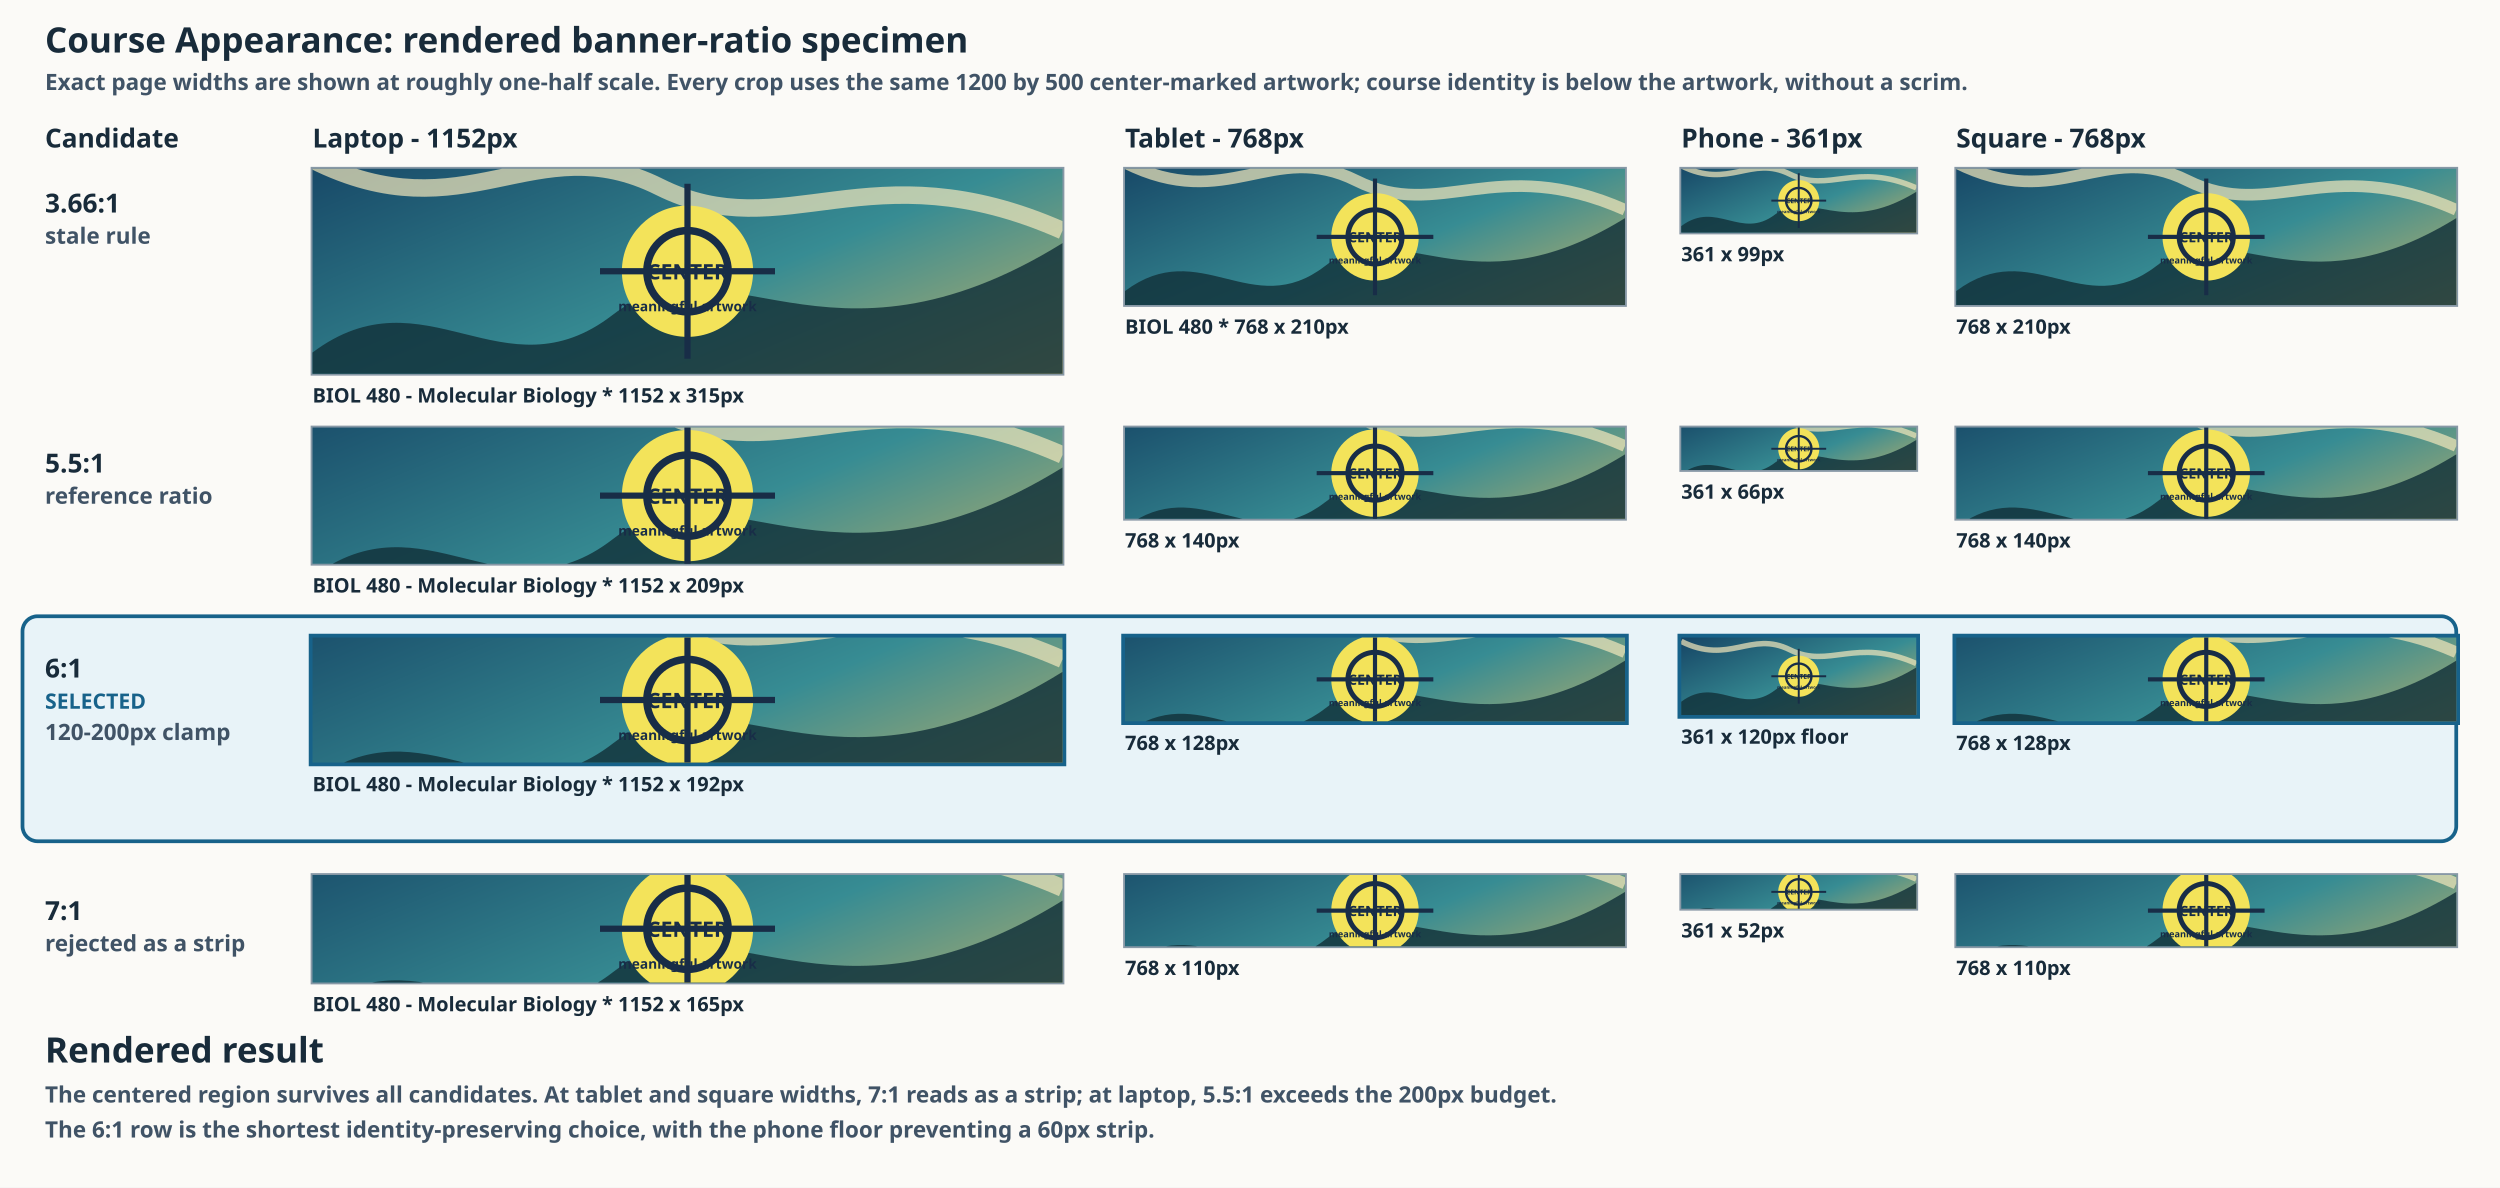
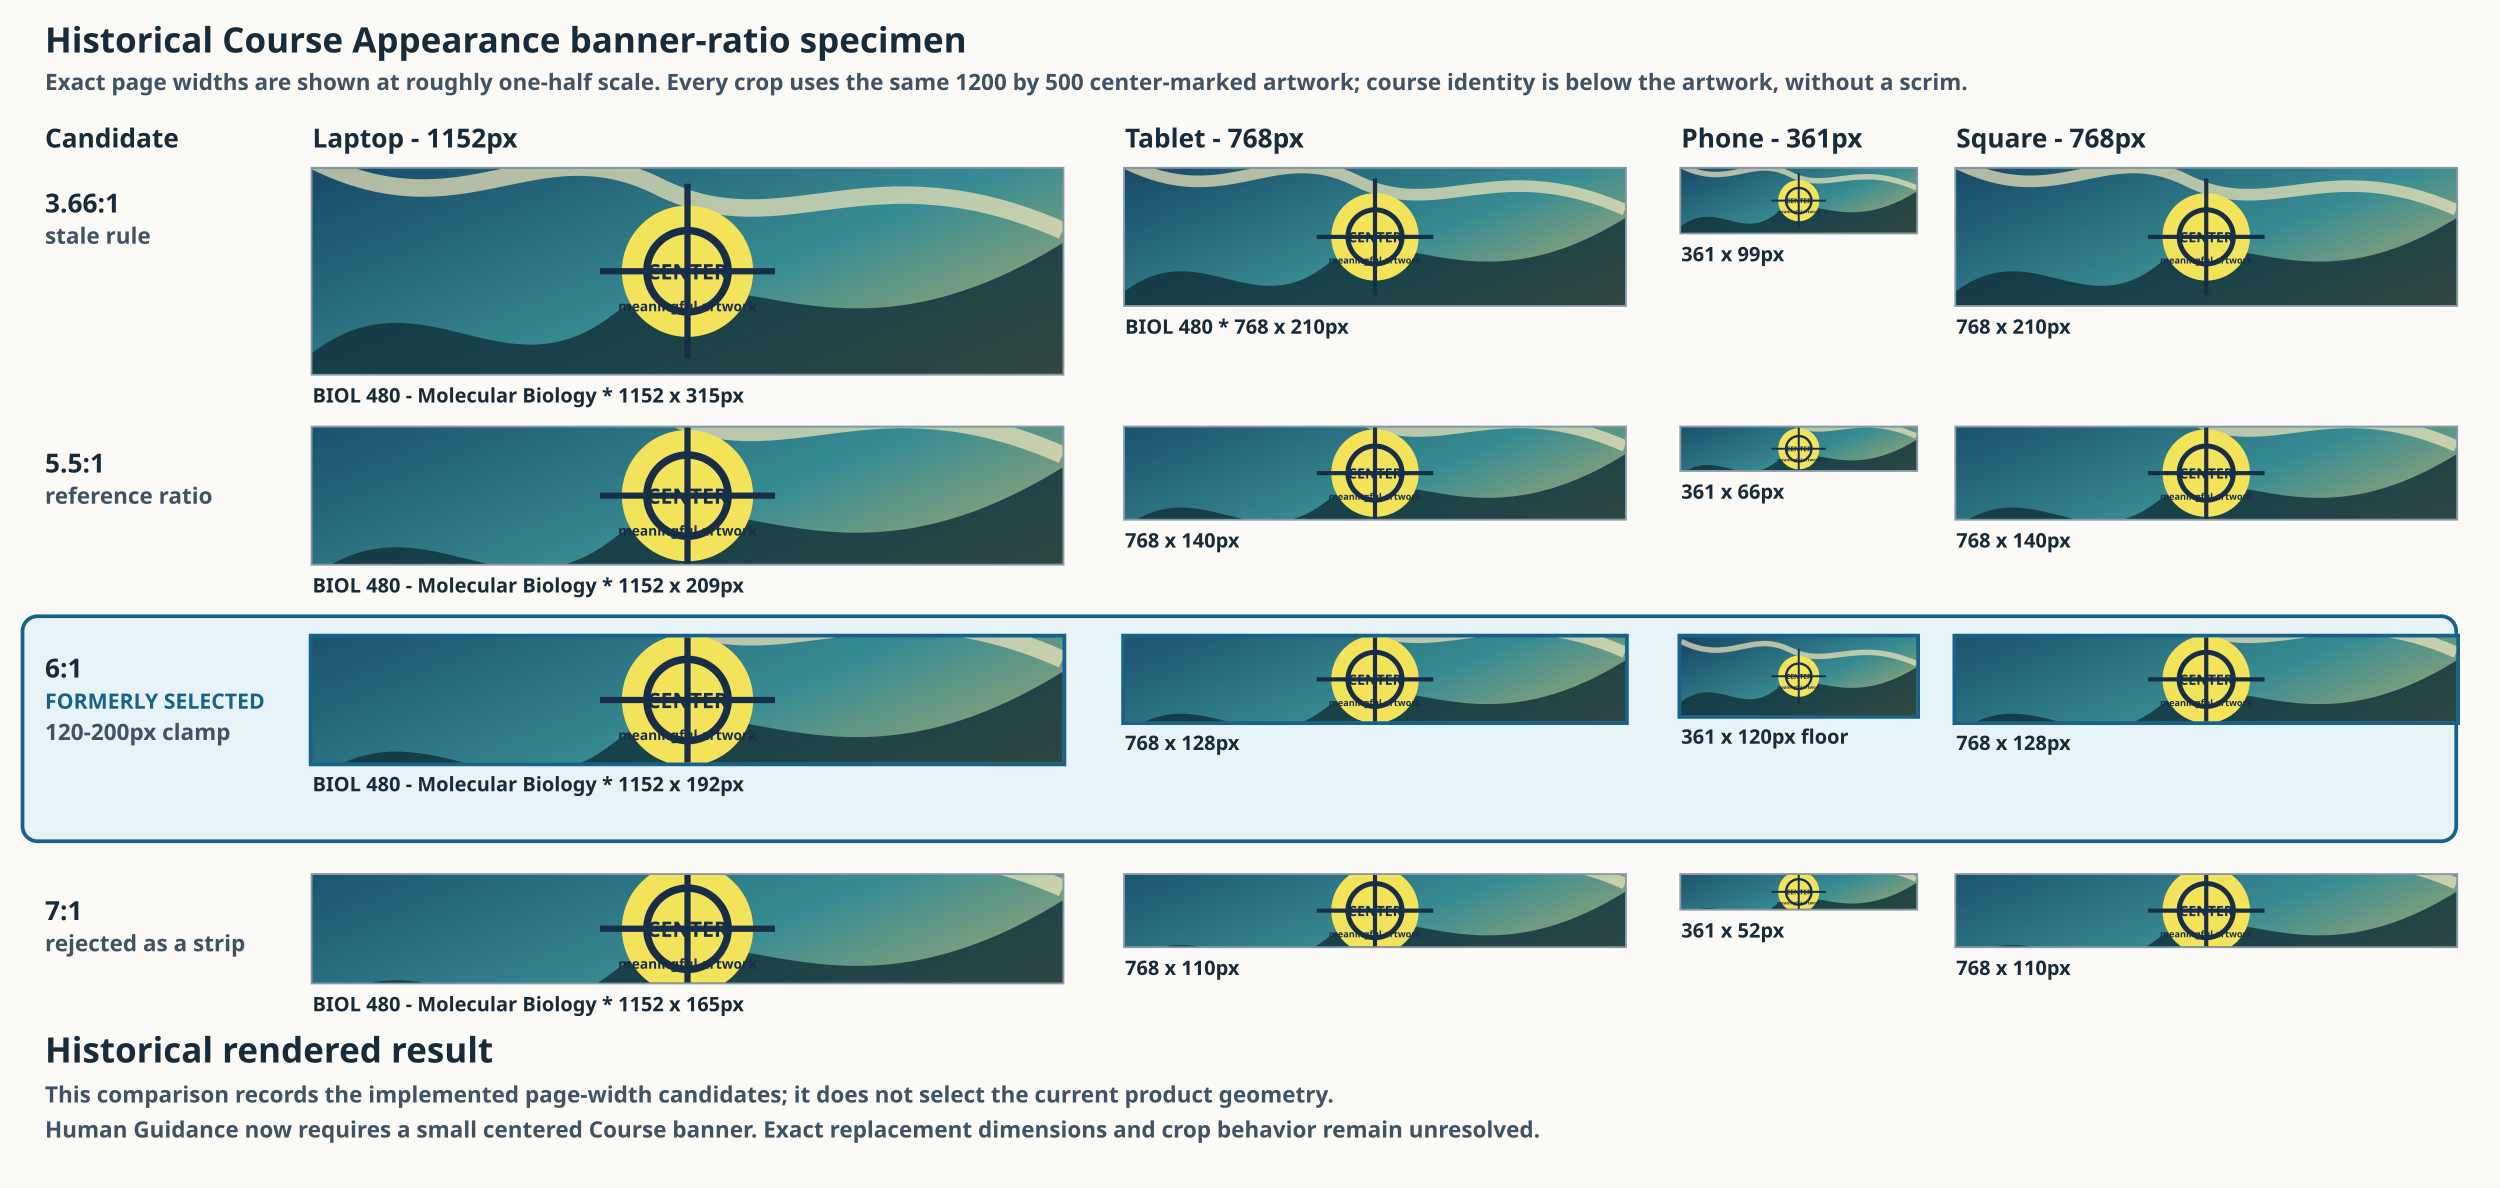
<svg xmlns="http://www.w3.org/2000/svg" width="2000" height="950" viewBox="0 0 2000 950" role="img" aria-labelledby="title desc">
  <defs>
    <linearGradient id="art-bg" x1="0" x2="1" y1="0" y2="1">
      <stop stop-color="#123d60" />
      <stop offset=".55" stop-color="#378c93" />
      <stop offset="1" stop-color="#e1b95b" />
    </linearGradient>
    <g id="art">
      <rect width="1200" height="500" fill="url(#art-bg)" />
      <path d="M0 380 C180 245 305 455 480 320 S820 440 1200 205 V500 H0Z" fill="#12313a" fill-opacity=".82" />
      <path d="M0 72 C245 195 355 15 555 115 S890 48 1200 185" fill="none" stroke="#f2e7bb" stroke-opacity=".7" stroke-width="28" />
      <circle cx="600" cy="250" r="105" fill="#f3e35a" />
      <circle cx="600" cy="250" r="65" fill="none" stroke="#182d47" stroke-width="12" />
      <path d="M600 110 V390 M460 250 H740" stroke="#182d47" stroke-width="10" />
      <text x="600" y="263" text-anchor="middle" fill="#182d47" font-family="system-ui, sans-serif" font-size="34" font-weight="800">CENTER</text>
      <text x="600" y="314" text-anchor="middle" fill="#182d47" font-family="system-ui, sans-serif" font-size="22" font-weight="700">meaningful artwork</text>
    </g>
    <style>
      .h { fill:#182b3a; font-family:system-ui,sans-serif; font-size:28px; font-weight:800 } .s { fill:#405366; font-family:system-ui,sans-serif; font-size:18px; font-weight:650 } .c { fill:#182b3a; font-family:system-ui,sans-serif; font-size:21px; font-weight:800 } .o { fill:#182b3a; font-family:system-ui,sans-serif; font-size:16px; font-weight:760 } .sel { fill:#17628a; font-family:system-ui,sans-serif; font-size:17px; font-weight:800 } .f { fill:#fff;stroke:#8798a6;stroke-width:3 } .sf { fill:#fff;stroke:#17628a;stroke-width:6 }
    </style>
  </defs>
  <rect width="2000" height="950" fill="#fbfaf7" />
-   <text x="36" y="42" class="h">Course Appearance: rendered banner-ratio specimen</text>
+   <text x="36" y="42" class="h">Historical Course Appearance banner-ratio specimen</text>
  <text x="36" y="72" class="s">Exact page widths are shown at roughly one-half scale. Every crop uses the same 1200 by 500 center-marked artwork; course identity is below the artwork, without a scrim.</text>
  <text x="36" y="118" class="c">Candidate</text>
  <text x="250" y="118" class="c">Laptop - 1152px</text>
  <text x="900" y="118" class="c">Tablet - 768px</text>
  <text x="1345" y="118" class="c">Phone - 361px</text>
  <text x="1565" y="118" class="c">Square - 768px</text>
  <text x="36" y="170" class="c">3.66:1</text>
  <text x="36" y="195" class="s">stale rule</text>
  <g transform="translate(250 135)">
    <rect class="f" width="600" height="164" />
    <svg width="600" height="164" viewBox="0 0 1200 500" preserveAspectRatio="xMidYMid slice">
      <use href="#art" />
    </svg>
    <text y="187" class="o">BIOL 480 - Molecular Biology * 1152 x 315px</text>
  </g>
  <g transform="translate(900 135)">
    <rect class="f" width="400" height="109" />
    <svg width="400" height="109" viewBox="0 0 1200 500" preserveAspectRatio="xMidYMid slice">
      <use href="#art" />
    </svg>
    <text y="132" class="o">BIOL 480 * 768 x 210px</text>
  </g>
  <g transform="translate(1345 135)">
    <rect class="f" width="188" height="51" />
    <svg width="188" height="51" viewBox="0 0 1200 500" preserveAspectRatio="xMidYMid slice">
      <use href="#art" />
    </svg>
    <text y="74" class="o">361 x 99px</text>
  </g>
  <g transform="translate(1565 135)">
    <rect class="f" width="400" height="109" />
    <svg width="400" height="109" viewBox="0 0 1200 500" preserveAspectRatio="xMidYMid slice">
      <use href="#art" />
    </svg>
    <text y="132" class="o">768 x 210px</text>
  </g>
  <text x="36" y="378" class="c">5.5:1</text>
  <text x="36" y="403" class="s">reference ratio</text>
  <g transform="translate(250 342)">
    <rect class="f" width="600" height="109" />
    <svg width="600" height="109" viewBox="0 0 1200 500" preserveAspectRatio="xMidYMid slice">
      <use href="#art" />
    </svg>
    <text y="132" class="o">BIOL 480 - Molecular Biology * 1152 x 209px</text>
  </g>
  <g transform="translate(900 342)">
    <rect class="f" width="400" height="73" />
    <svg width="400" height="73" viewBox="0 0 1200 500" preserveAspectRatio="xMidYMid slice">
      <use href="#art" />
    </svg>
    <text y="96" class="o">768 x 140px</text>
  </g>
  <g transform="translate(1345 342)">
    <rect class="f" width="188" height="34" />
    <svg width="188" height="34" viewBox="0 0 1200 500" preserveAspectRatio="xMidYMid slice">
      <use href="#art" />
    </svg>
    <text y="57" class="o">361 x 66px</text>
  </g>
  <g transform="translate(1565 342)">
    <rect class="f" width="400" height="73" />
    <svg width="400" height="73" viewBox="0 0 1200 500" preserveAspectRatio="xMidYMid slice">
      <use href="#art" />
    </svg>
    <text y="96" class="o">768 x 140px</text>
  </g>
  <rect x="18" y="493" width="1947" height="180" rx="12" fill="#e8f3f8" stroke="#17628a" stroke-width="3" />
  <text x="36" y="542" class="c">6:1</text>
-   <text x="36" y="567" class="sel">SELECTED</text>
+   <text x="36" y="567" class="sel">FORMERLY SELECTED</text>
  <text x="36" y="592" class="s">120-200px clamp</text>
  <g transform="translate(250 510)">
    <rect class="sf" width="600" height="100" />
    <svg width="600" height="100" viewBox="0 0 1200 500" preserveAspectRatio="xMidYMid slice">
      <use href="#art" />
    </svg>
    <text y="123" class="o">BIOL 480 - Molecular Biology * 1152 x 192px</text>
  </g>
  <g transform="translate(900 510)">
    <rect class="sf" width="400" height="67" />
    <svg width="400" height="67" viewBox="0 0 1200 500" preserveAspectRatio="xMidYMid slice">
      <use href="#art" />
    </svg>
    <text y="90" class="o">768 x 128px</text>
  </g>
  <g transform="translate(1345 510)">
    <rect class="sf" width="188" height="62" />
    <svg width="188" height="62" viewBox="0 0 1200 500" preserveAspectRatio="xMidYMid slice">
      <use href="#art" />
    </svg>
    <text y="85" class="o">361 x 120px floor</text>
  </g>
  <g transform="translate(1565 510)">
    <rect class="sf" width="400" height="67" />
    <svg width="400" height="67" viewBox="0 0 1200 500" preserveAspectRatio="xMidYMid slice">
      <use href="#art" />
    </svg>
    <text y="90" class="o">768 x 128px</text>
  </g>
  <text x="36" y="736" class="c">7:1</text>
  <text x="36" y="761" class="s">rejected as a strip</text>
  <g transform="translate(250 700)">
    <rect class="f" width="600" height="86" />
    <svg width="600" height="86" viewBox="0 0 1200 500" preserveAspectRatio="xMidYMid slice">
      <use href="#art" />
    </svg>
    <text y="109" class="o">BIOL 480 - Molecular Biology * 1152 x 165px</text>
  </g>
  <g transform="translate(900 700)">
    <rect class="f" width="400" height="57" />
    <svg width="400" height="57" viewBox="0 0 1200 500" preserveAspectRatio="xMidYMid slice">
      <use href="#art" />
    </svg>
    <text y="80" class="o">768 x 110px</text>
  </g>
  <g transform="translate(1345 700)">
    <rect class="f" width="188" height="27" />
    <svg width="188" height="27" viewBox="0 0 1200 500" preserveAspectRatio="xMidYMid slice">
      <use href="#art" />
    </svg>
    <text y="50" class="o">361 x 52px</text>
  </g>
  <g transform="translate(1565 700)">
    <rect class="f" width="400" height="57" />
    <svg width="400" height="57" viewBox="0 0 1200 500" preserveAspectRatio="xMidYMid slice">
      <use href="#art" />
    </svg>
    <text y="80" class="o">768 x 110px</text>
  </g>
-   <text x="36" y="850" class="h">Rendered result</text>
+   <text x="36" y="850" class="h">Historical rendered result</text>
  <text x="36" y="882" class="s">
-     <tspan x="36" dy="0">The centered region survives all candidates. At tablet and square widths, 7:1 reads as a strip; at laptop, 5.5:1 exceeds the 200px budget.</tspan>
-     <tspan x="36" dy="28">The 6:1 row is the shortest identity-preserving choice, with the phone floor preventing a 60px strip.</tspan>
+     <tspan x="36" dy="0">This comparison records the implemented page-width candidates; it does not select the current product geometry.</tspan>
+     <tspan x="36" dy="28">Human Guidance now requires a small centered Course banner. Exact replacement dimensions and crop behavior remain unresolved.</tspan>
  </text>
</svg>
